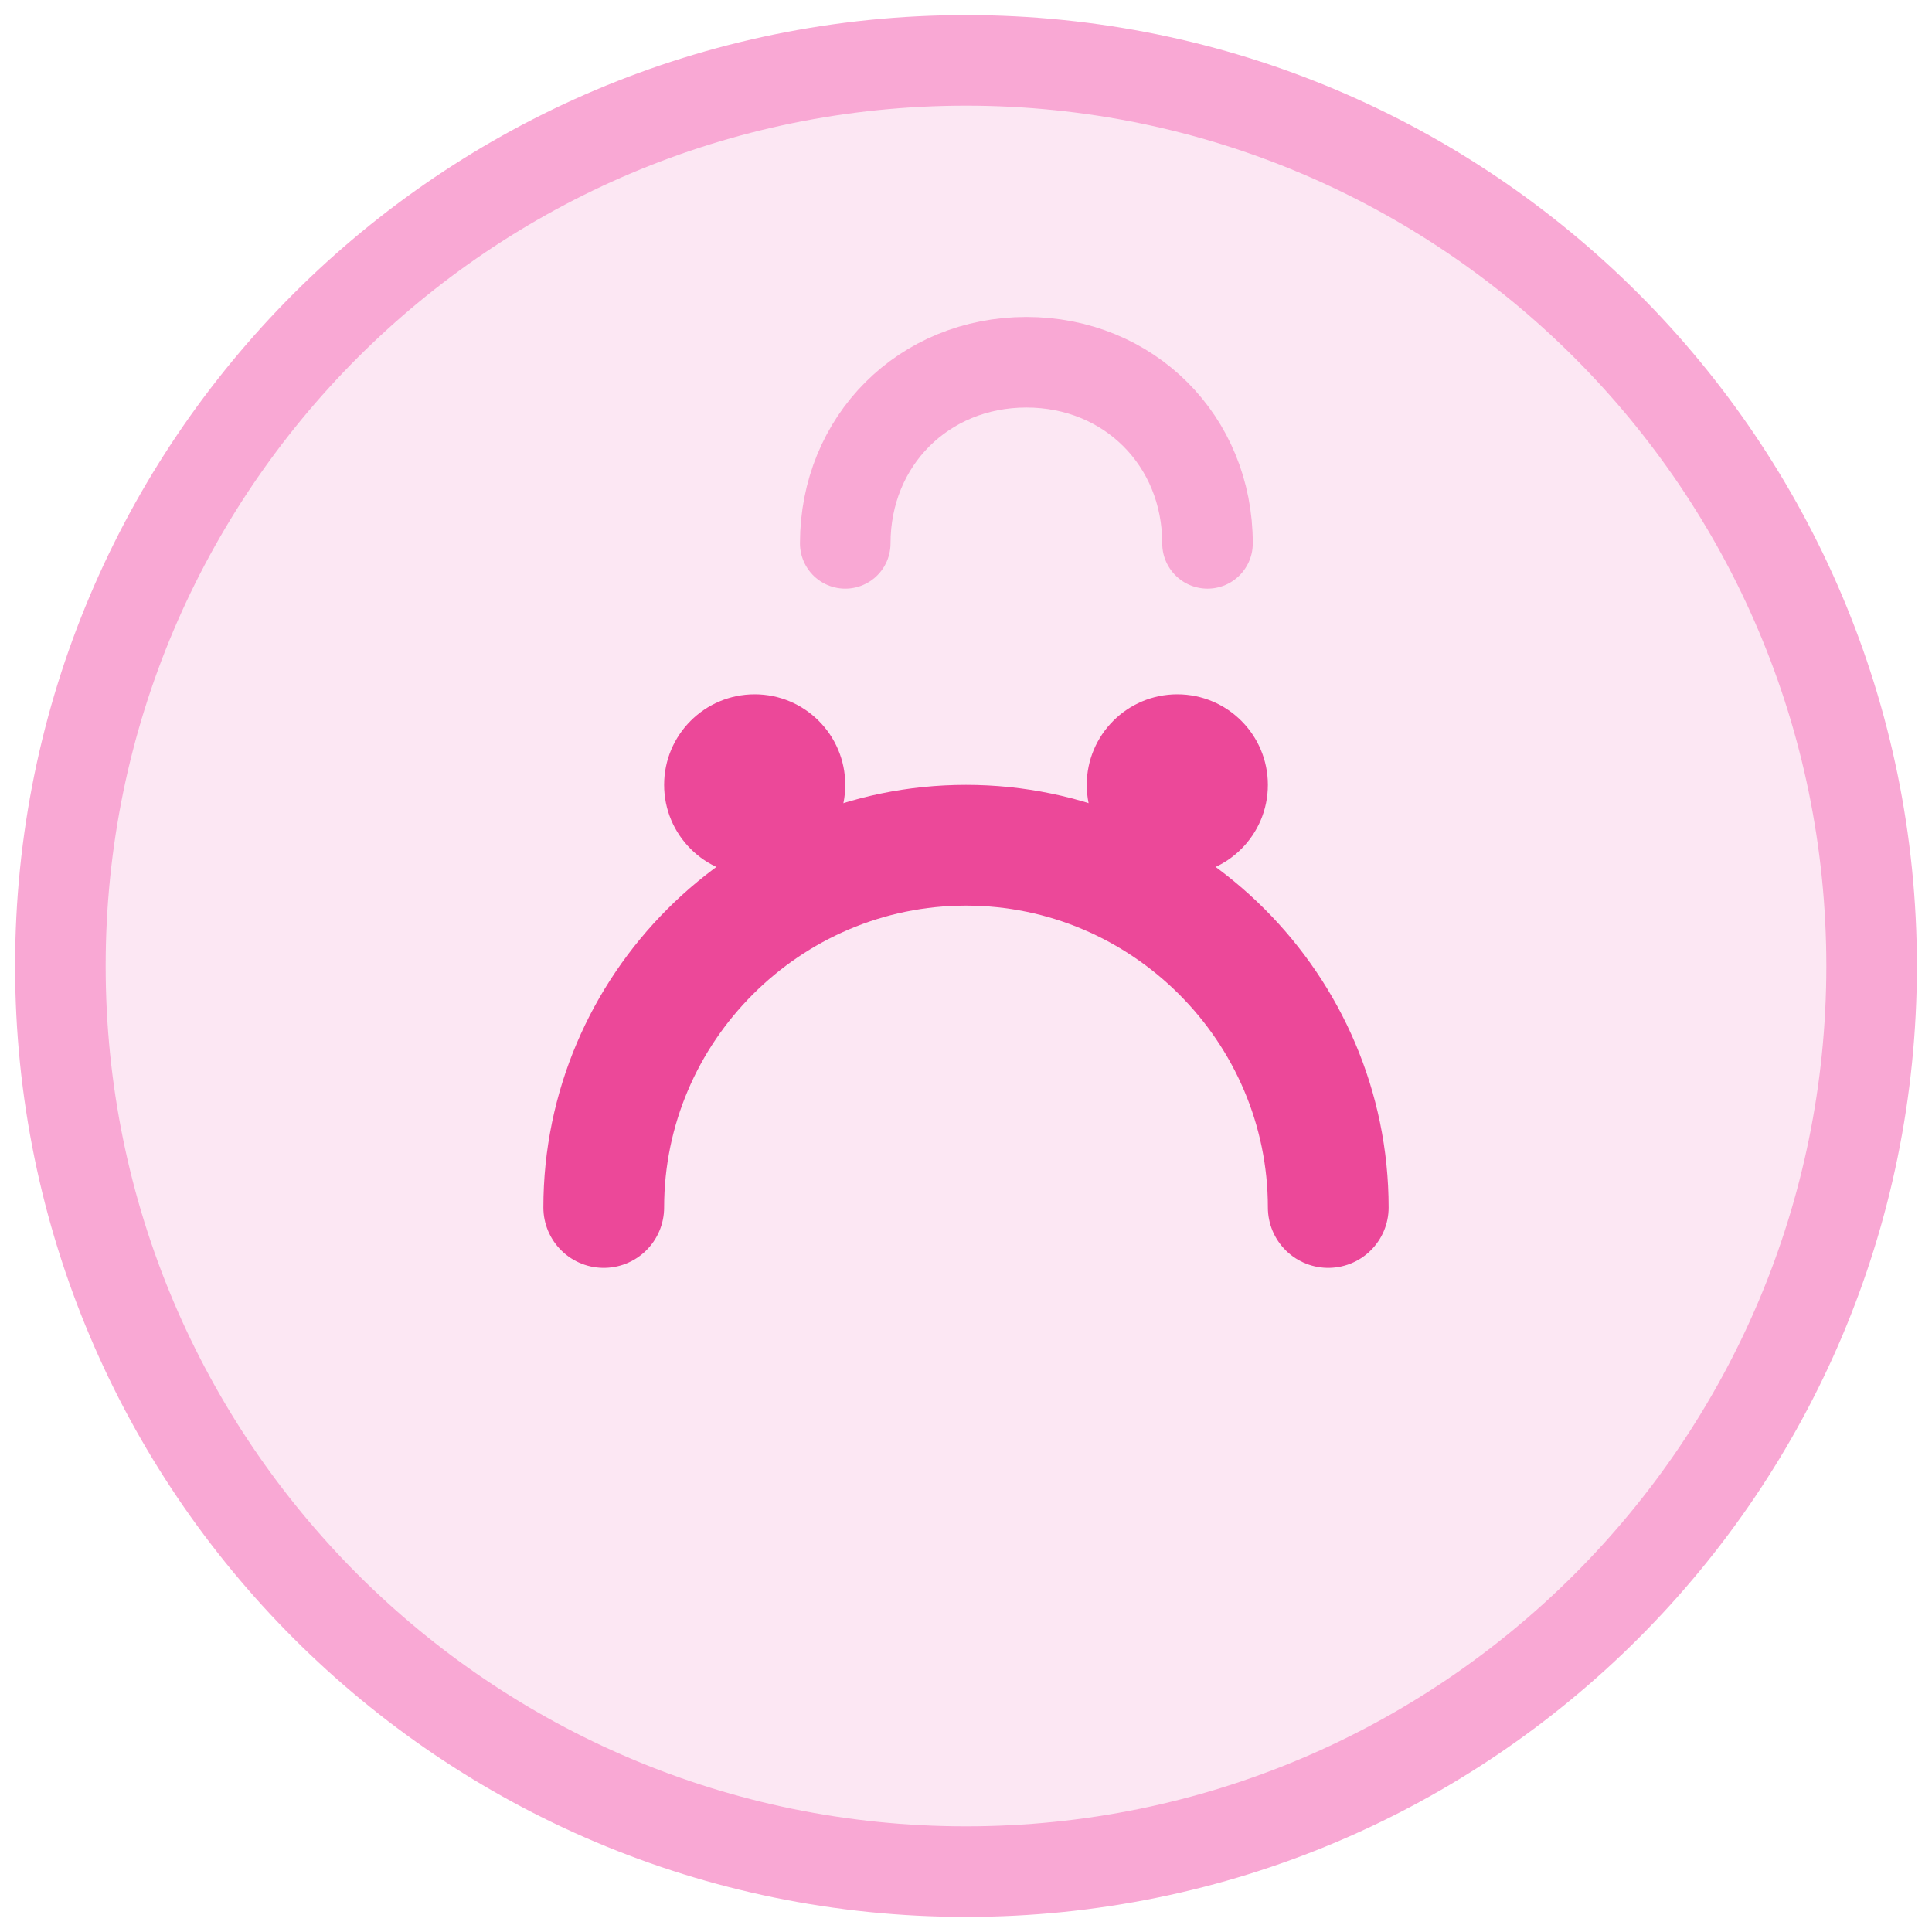
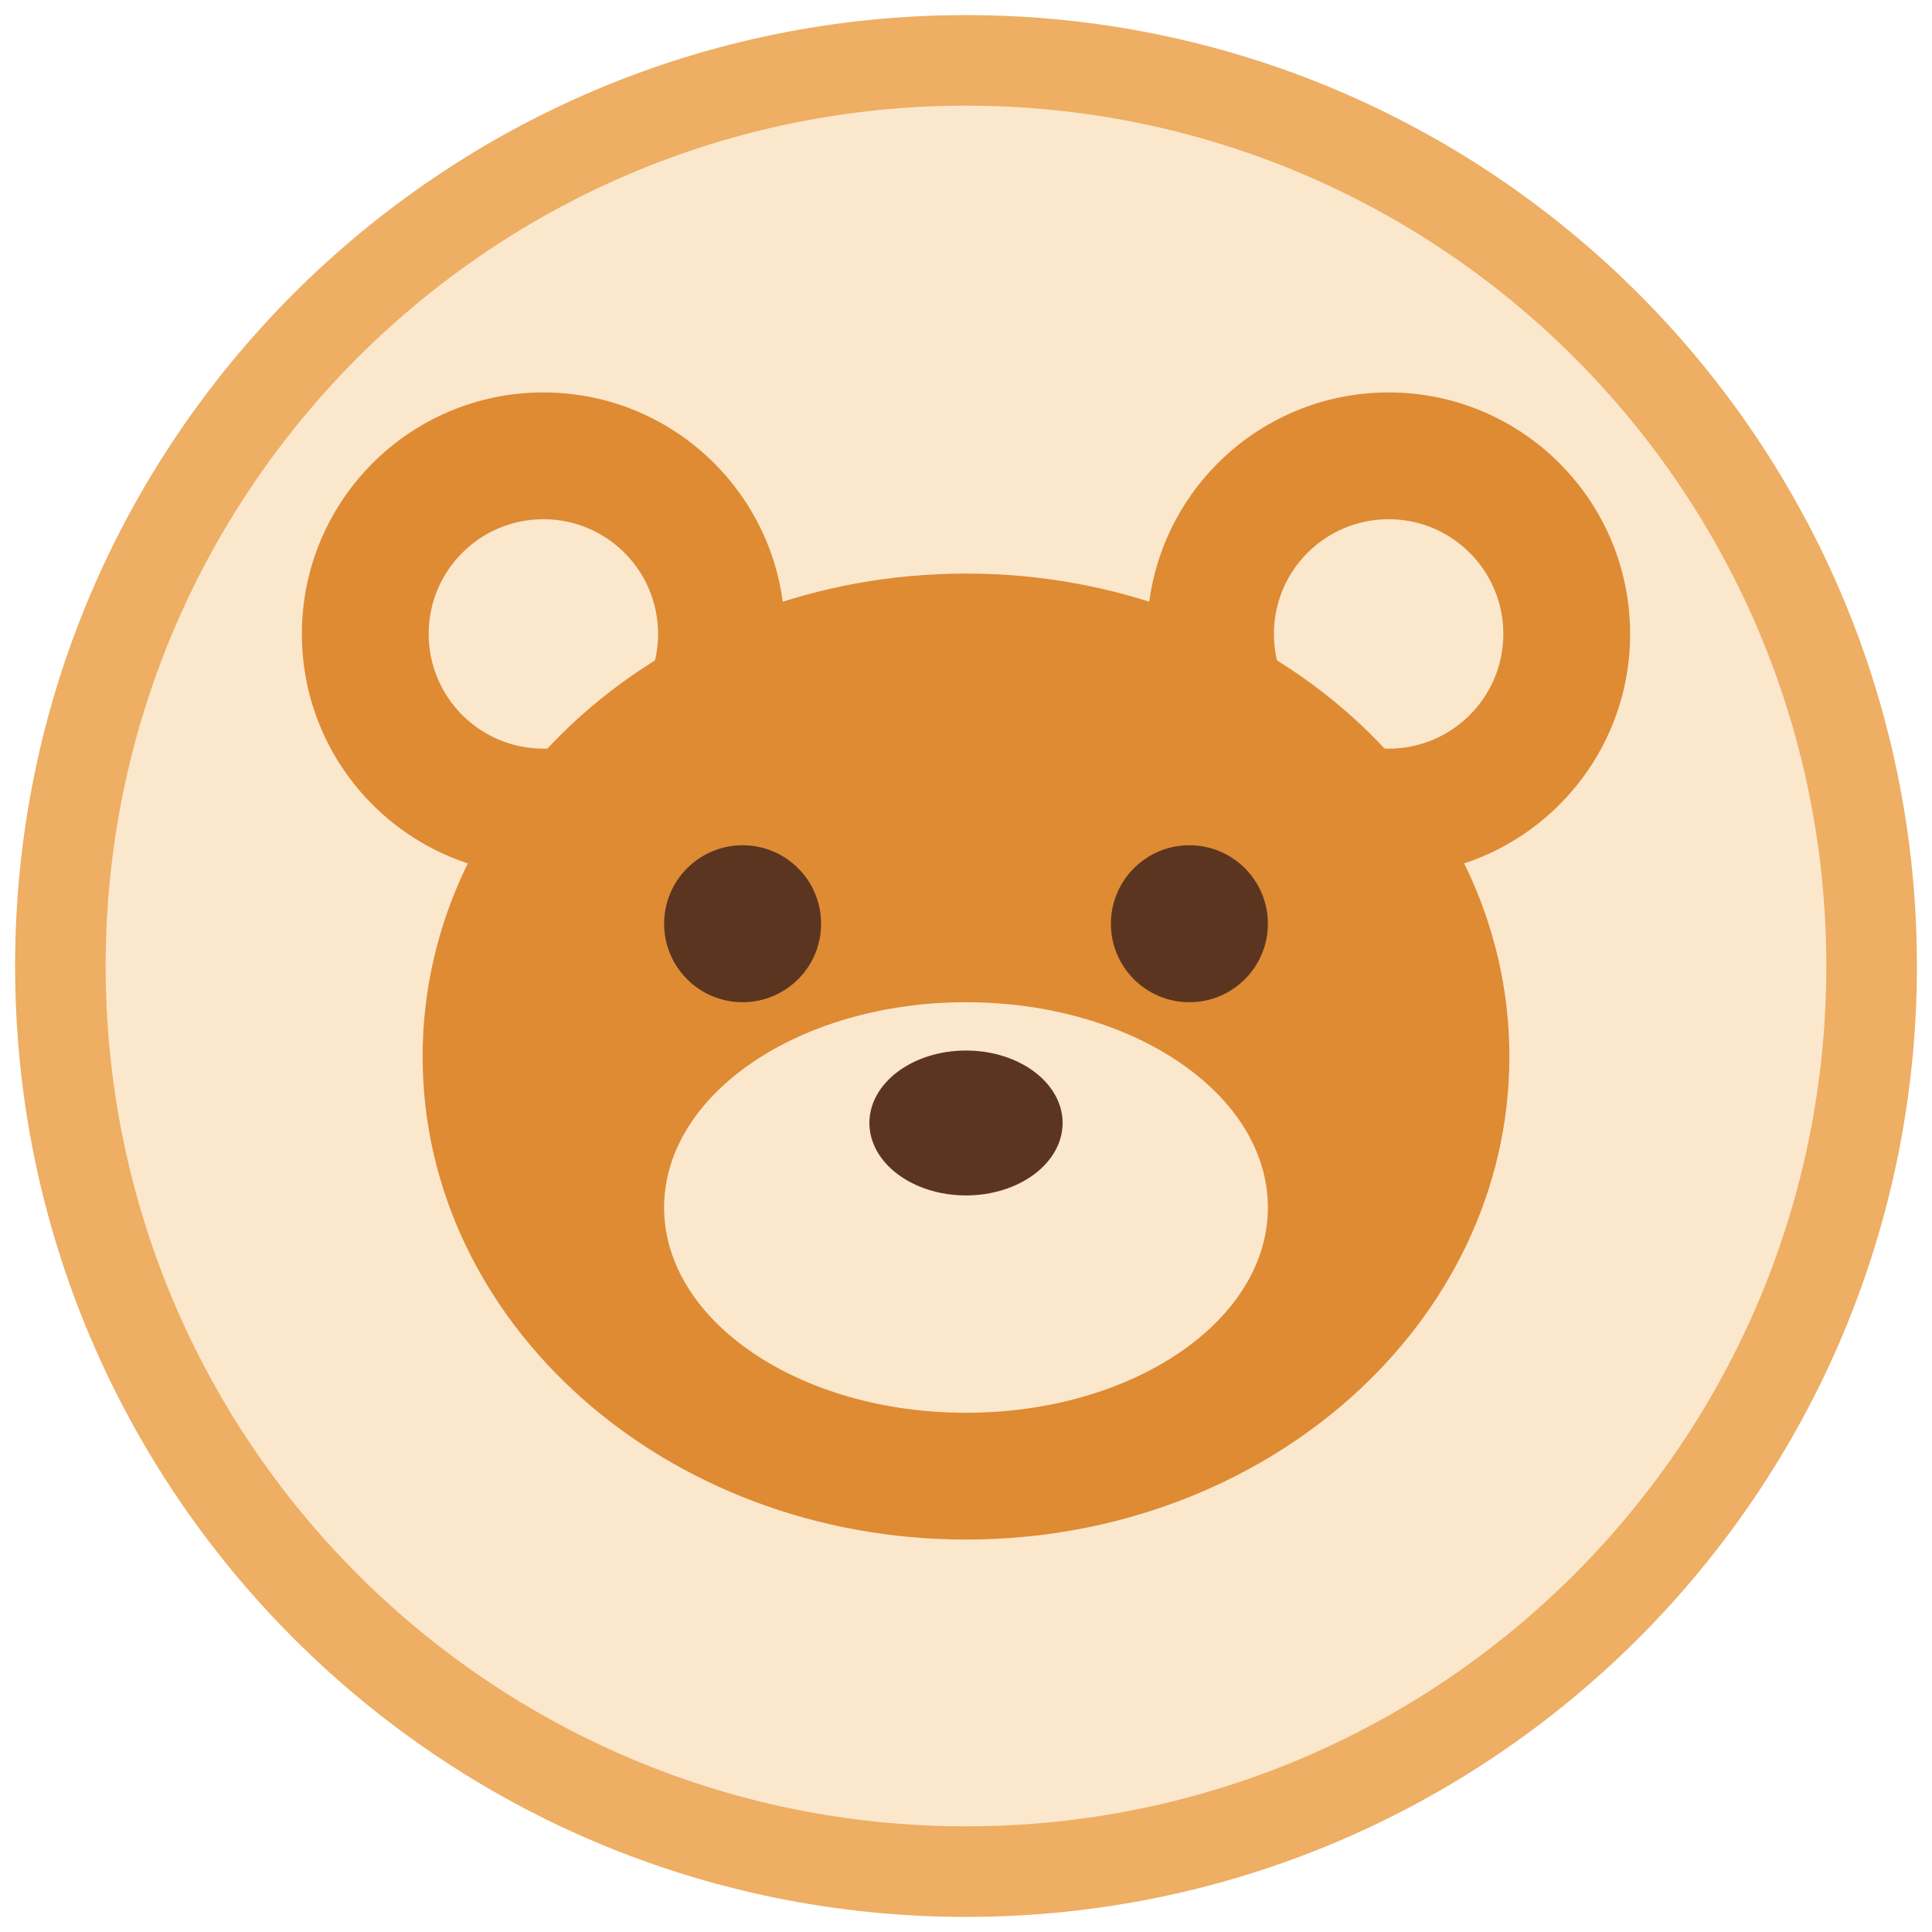
<svg xmlns="http://www.w3.org/2000/svg" viewBox="0 0 32 32" fill="none">
-   <circle cx="16" cy="16" r="15" fill="#fce7f3" stroke="#f9a8d4" stroke-width="1.5" />
-   <path d="M10 20c0-3.3 2.7-6 6-6s6 2.7 6 6" stroke="#ec4899" stroke-width="2" stroke-linecap="round" />
-   <circle cx="12.5" cy="13" r="1.5" fill="#ec4899" />
-   <circle cx="19.5" cy="13" r="1.5" fill="#ec4899" />
-   <path d="M14 9c0-1.7 1.3-3 3-3s3 1.3 3 3" stroke="#f9a8d4" stroke-width="1.5" stroke-linecap="round" />
+   <circle cx="16" cy="16" r="15" fill="#fbe7cc" stroke="#eeae63" stroke-width="1.5" />
+   <circle cx="9" cy="10.5" r="4" fill="#de8b34" />
+   <circle cx="23" cy="10.5" r="4" fill="#de8b34" />
+   <circle cx="9" cy="10.5" r="1.9" fill="#fbe7cc" />
+   <circle cx="23" cy="10.5" r="1.9" fill="#fbe7cc" />
+   <ellipse cx="16" cy="17.5" rx="9" ry="8" fill="#de8b34" />
+   <ellipse cx="16" cy="20" rx="5" ry="3.4" fill="#fbe7cc" />
+   <ellipse cx="16" cy="18.6" rx="1.6" ry="1.2" fill="#5c3520" />
+   <circle cx="12.3" cy="15.3" r="1.3" fill="#5c3520" />
+   <circle cx="19.7" cy="15.3" r="1.3" fill="#5c3520" />
</svg>
